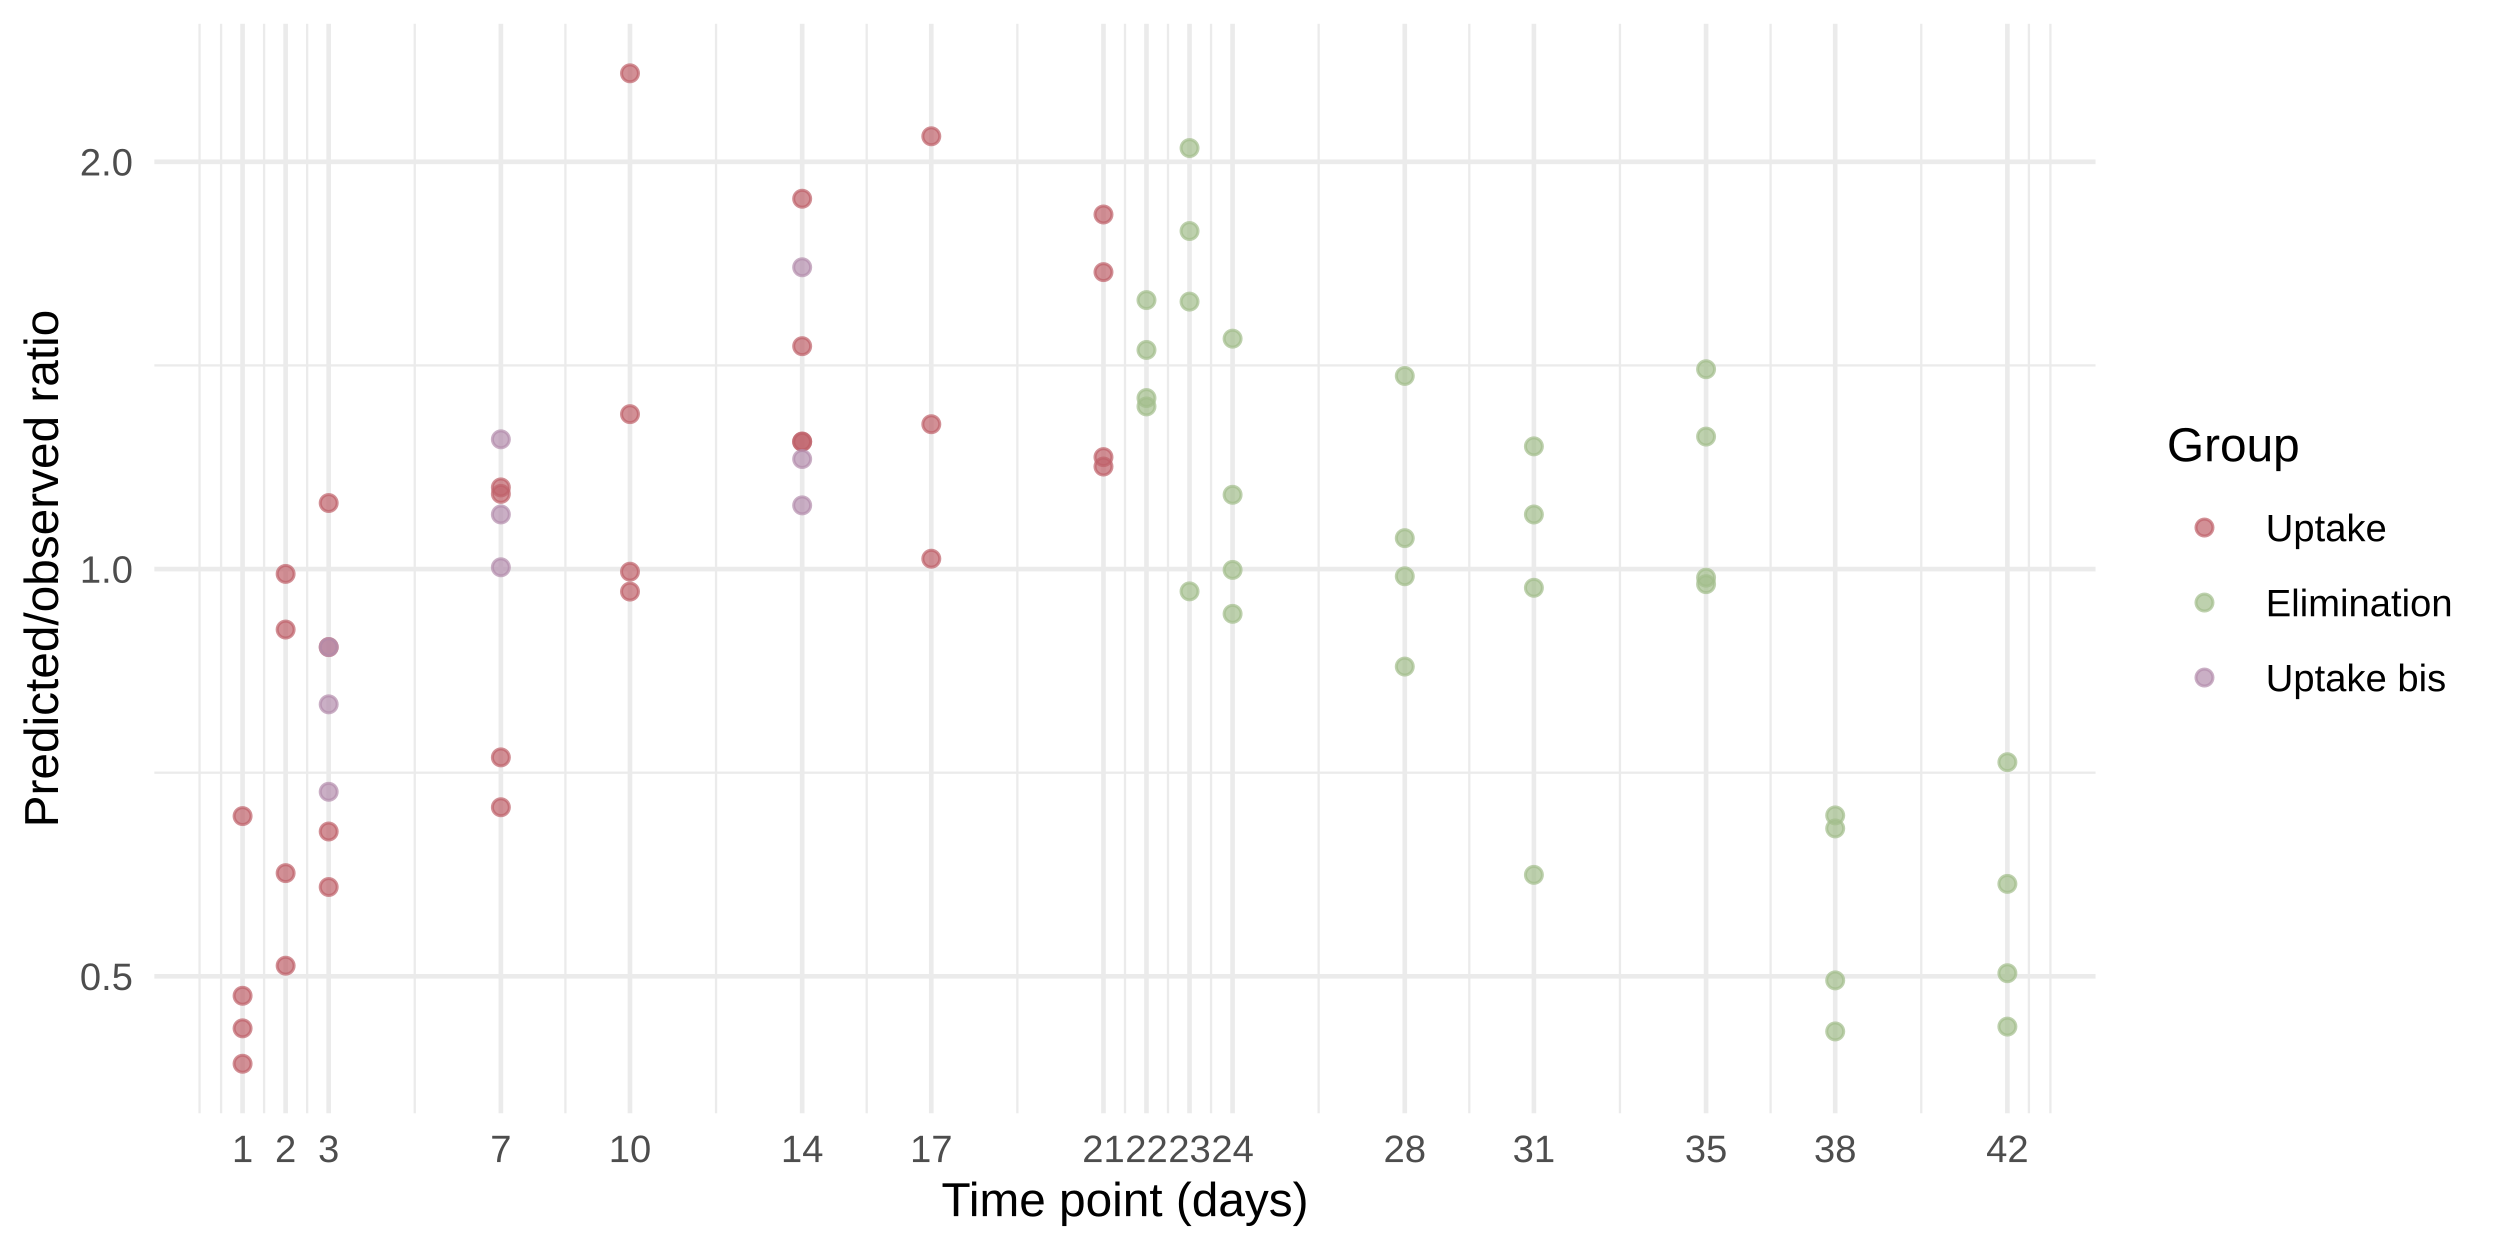
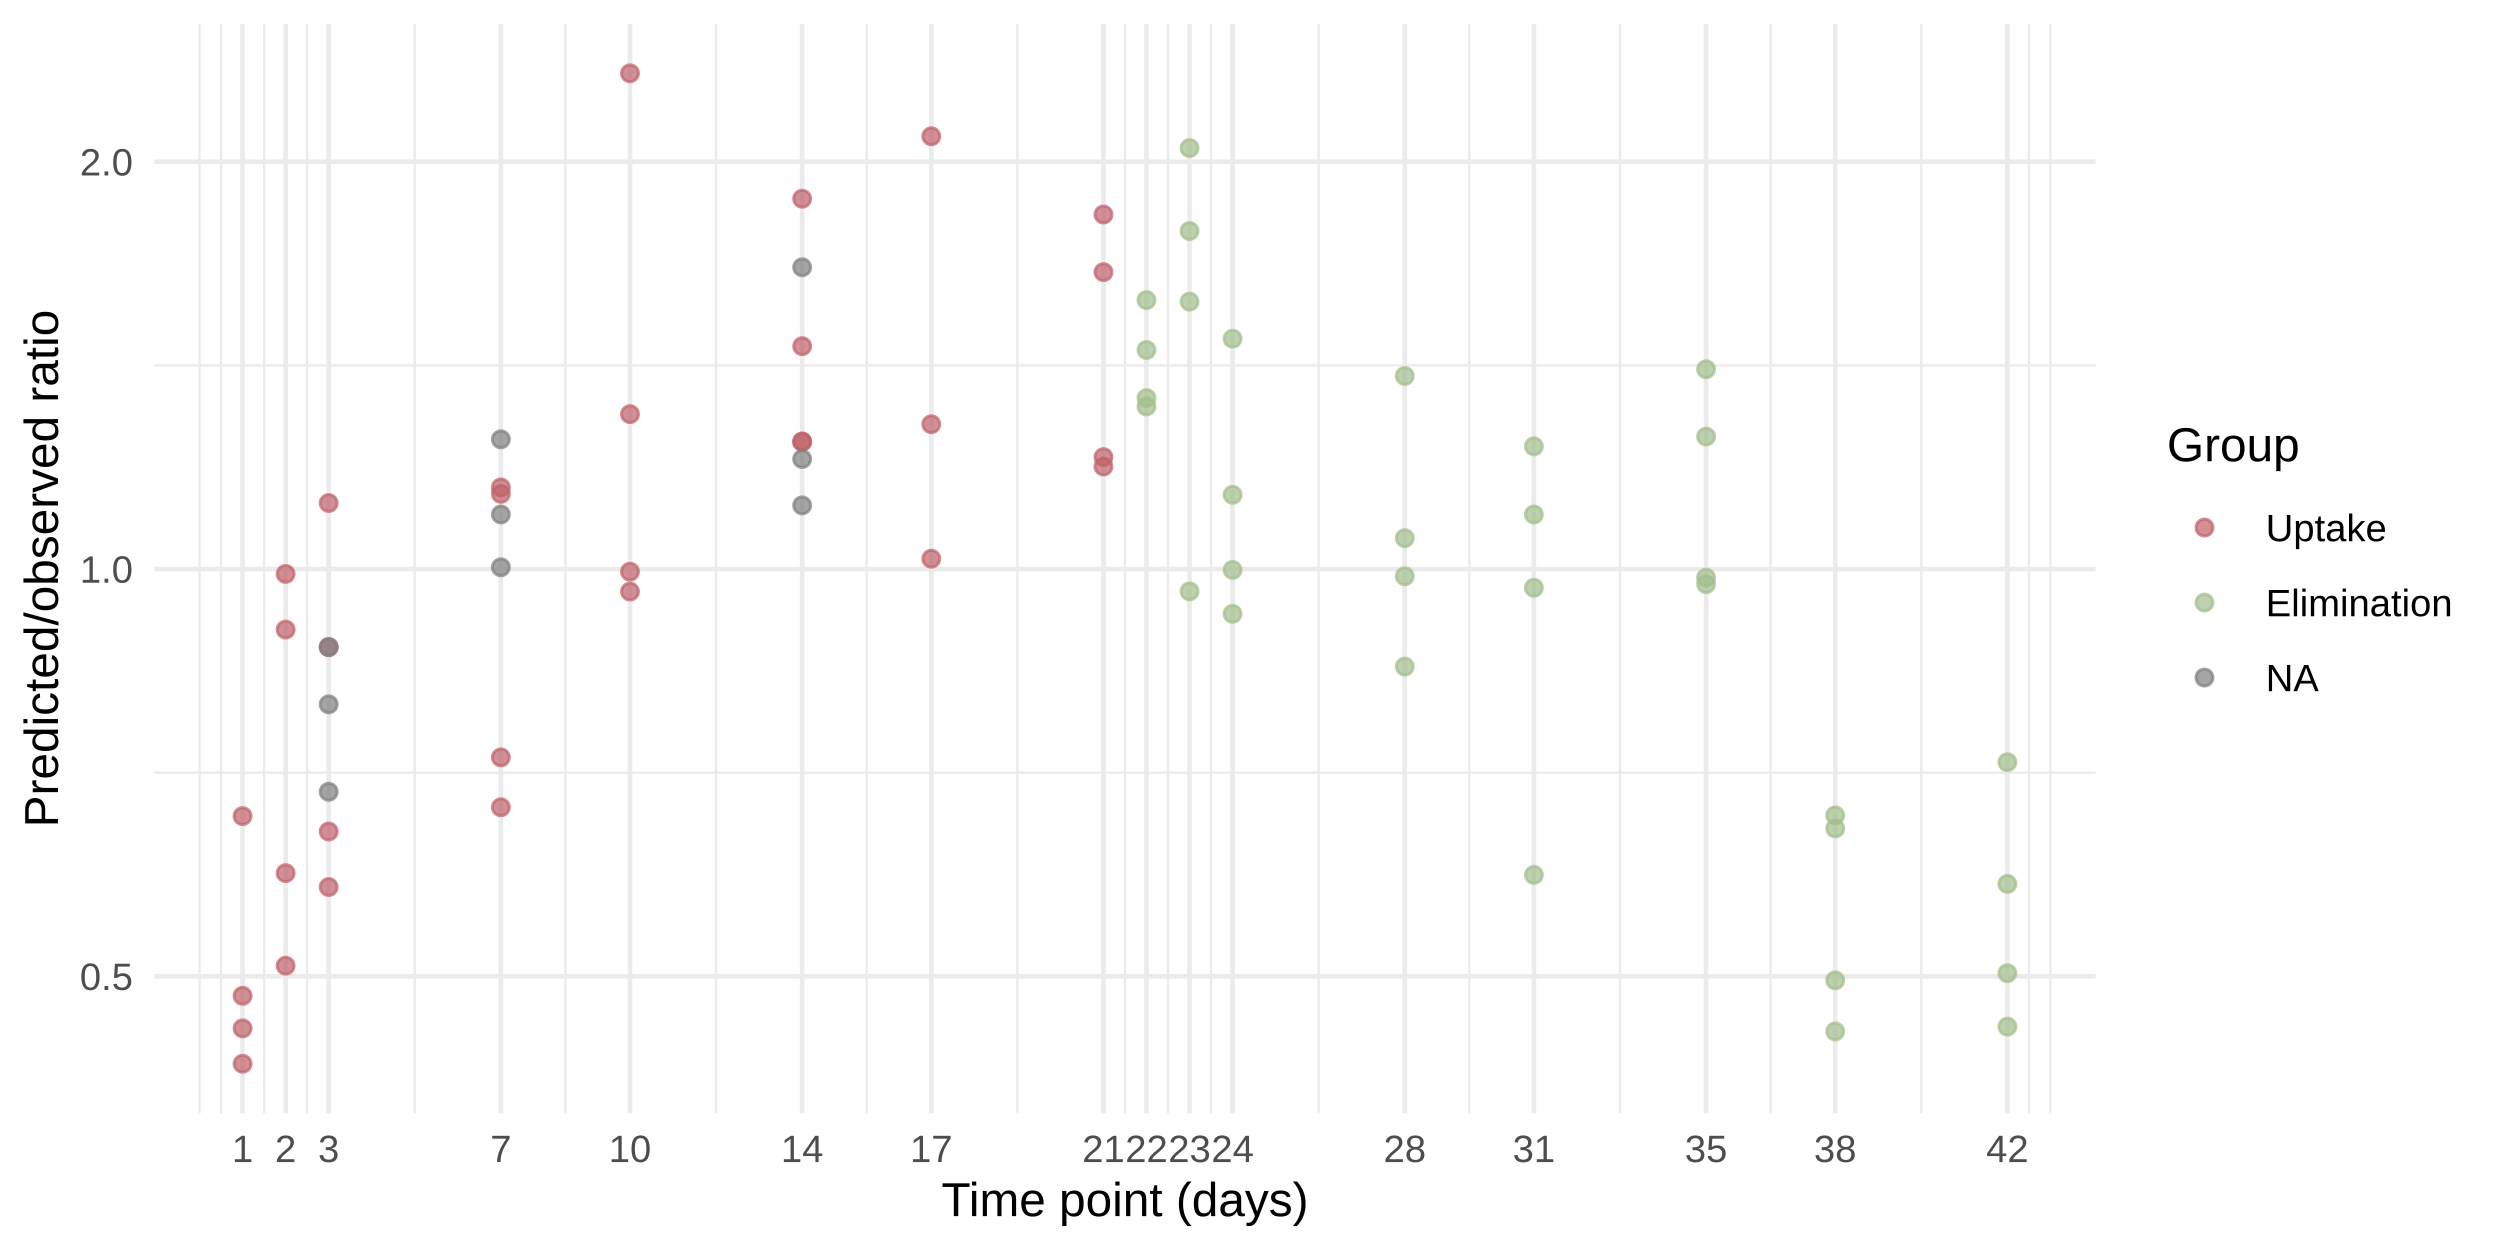
<svg xmlns="http://www.w3.org/2000/svg" width="576.00pt" height="288.00pt" viewBox="0 0 576.00 288.00">
  <g class="svglite">
    <defs>
      <style type="text/css">
    .svglite line, .svglite polyline, .svglite polygon, .svglite path, .svglite rect, .svglite circle {
      fill: none;
      stroke: #000000;
      stroke-linecap: round;
      stroke-linejoin: round;
      stroke-miterlimit: 10.00;
    }
    .svglite text {
      white-space: pre;
    }
    .svglite g.glyphgroup path {
      fill: inherit;
      stroke: none;
    }
  </style>
    </defs>
    <rect width="100%" height="100%" style="stroke: none; fill: #FFFFFF;" />
    <defs>
      <clipPath id="cpMC4wMHw1NzYuMDB8MC4wMHwyODguMDA=">
        <rect x="0.00" y="0.00" width="576.00" height="288.00" />
      </clipPath>
    </defs>
    <g clip-path="url(#cpMC4wMHw1NzYuMDB8MC4wMHwyODguMDA=)">
      <rect x="-0" y="0.00" width="576.00" height="288.00" style="stroke-width: 1.07; stroke: none; fill: #FFFFFF;" />
    </g>
    <defs>
      <clipPath id="cpMzUuNTZ8NDgyLjgzfDUuNDh8MjU2LjUw">
        <rect x="35.56" y="5.48" width="447.26" height="251.02" />
      </clipPath>
    </defs>
    <g clip-path="url(#cpMzUuNTZ8NDgyLjgzfDUuNDh8MjU2LjUw)">
      <polyline points="35.56,178.03 482.83,178.03 " style="stroke-width: 0.53; stroke: #EBEBEB; stroke-linecap: butt;" />
      <polyline points="35.56,84.19 482.83,84.19 " style="stroke-width: 0.53; stroke: #EBEBEB; stroke-linecap: butt;" />
      <polyline points="45.98,256.50 45.98,5.48 " style="stroke-width: 0.53; stroke: #EBEBEB; stroke-linecap: butt;" />
      <polyline points="50.94,256.50 50.94,5.48 " style="stroke-width: 0.53; stroke: #EBEBEB; stroke-linecap: butt;" />
      <polyline points="60.85,256.50 60.85,5.48 " style="stroke-width: 0.53; stroke: #EBEBEB; stroke-linecap: butt;" />
      <polyline points="70.77,256.50 70.77,5.48 " style="stroke-width: 0.53; stroke: #EBEBEB; stroke-linecap: butt;" />
      <polyline points="95.56,256.50 95.56,5.48 " style="stroke-width: 0.53; stroke: #EBEBEB; stroke-linecap: butt;" />
      <polyline points="130.27,256.50 130.27,5.48 " style="stroke-width: 0.53; stroke: #EBEBEB; stroke-linecap: butt;" />
      <polyline points="164.98,256.50 164.98,5.48 " style="stroke-width: 0.53; stroke: #EBEBEB; stroke-linecap: butt;" />
      <polyline points="199.69,256.50 199.69,5.48 " style="stroke-width: 0.53; stroke: #EBEBEB; stroke-linecap: butt;" />
      <polyline points="234.40,256.50 234.40,5.48 " style="stroke-width: 0.53; stroke: #EBEBEB; stroke-linecap: butt;" />
      <polyline points="259.20,256.50 259.20,5.48 " style="stroke-width: 0.53; stroke: #EBEBEB; stroke-linecap: butt;" />
      <polyline points="269.11,256.50 269.11,5.48 " style="stroke-width: 0.53; stroke: #EBEBEB; stroke-linecap: butt;" />
      <polyline points="279.03,256.50 279.03,5.48 " style="stroke-width: 0.53; stroke: #EBEBEB; stroke-linecap: butt;" />
      <polyline points="303.82,256.50 303.82,5.48 " style="stroke-width: 0.53; stroke: #EBEBEB; stroke-linecap: butt;" />
      <polyline points="338.53,256.50 338.53,5.48 " style="stroke-width: 0.53; stroke: #EBEBEB; stroke-linecap: butt;" />
      <polyline points="373.24,256.50 373.24,5.48 " style="stroke-width: 0.53; stroke: #EBEBEB; stroke-linecap: butt;" />
      <polyline points="407.95,256.50 407.95,5.48 " style="stroke-width: 0.53; stroke: #EBEBEB; stroke-linecap: butt;" />
      <polyline points="442.66,256.50 442.66,5.48 " style="stroke-width: 0.53; stroke: #EBEBEB; stroke-linecap: butt;" />
      <polyline points="467.46,256.50 467.46,5.48 " style="stroke-width: 0.53; stroke: #EBEBEB; stroke-linecap: butt;" />
      <polyline points="472.41,256.50 472.41,5.48 " style="stroke-width: 0.53; stroke: #EBEBEB; stroke-linecap: butt;" />
      <polyline points="35.56,224.94 482.83,224.94 " style="stroke-width: 1.07; stroke: #EBEBEB; stroke-linecap: butt;" />
      <polyline points="35.56,131.11 482.83,131.11 " style="stroke-width: 1.07; stroke: #EBEBEB; stroke-linecap: butt;" />
      <polyline points="35.56,37.28 482.83,37.28 " style="stroke-width: 1.07; stroke: #EBEBEB; stroke-linecap: butt;" />
      <polyline points="55.89,256.50 55.89,5.48 " style="stroke-width: 1.07; stroke: #EBEBEB; stroke-linecap: butt;" />
      <polyline points="65.81,256.50 65.81,5.48 " style="stroke-width: 1.07; stroke: #EBEBEB; stroke-linecap: butt;" />
      <polyline points="75.73,256.50 75.73,5.48 " style="stroke-width: 1.07; stroke: #EBEBEB; stroke-linecap: butt;" />
      <polyline points="115.40,256.50 115.40,5.48 " style="stroke-width: 1.07; stroke: #EBEBEB; stroke-linecap: butt;" />
      <polyline points="145.15,256.50 145.15,5.48 " style="stroke-width: 1.07; stroke: #EBEBEB; stroke-linecap: butt;" />
      <polyline points="184.82,256.50 184.82,5.48 " style="stroke-width: 1.07; stroke: #EBEBEB; stroke-linecap: butt;" />
      <polyline points="214.57,256.50 214.57,5.48 " style="stroke-width: 1.07; stroke: #EBEBEB; stroke-linecap: butt;" />
      <polyline points="254.24,256.50 254.24,5.48 " style="stroke-width: 1.07; stroke: #EBEBEB; stroke-linecap: butt;" />
      <polyline points="264.15,256.50 264.15,5.48 " style="stroke-width: 1.07; stroke: #EBEBEB; stroke-linecap: butt;" />
      <polyline points="274.07,256.50 274.07,5.48 " style="stroke-width: 1.07; stroke: #EBEBEB; stroke-linecap: butt;" />
      <polyline points="283.99,256.50 283.99,5.48 " style="stroke-width: 1.07; stroke: #EBEBEB; stroke-linecap: butt;" />
      <polyline points="323.66,256.50 323.66,5.48 " style="stroke-width: 1.07; stroke: #EBEBEB; stroke-linecap: butt;" />
      <polyline points="353.41,256.50 353.41,5.48 " style="stroke-width: 1.07; stroke: #EBEBEB; stroke-linecap: butt;" />
      <polyline points="393.08,256.50 393.08,5.48 " style="stroke-width: 1.07; stroke: #EBEBEB; stroke-linecap: butt;" />
      <polyline points="422.83,256.50 422.83,5.48 " style="stroke-width: 1.07; stroke: #EBEBEB; stroke-linecap: butt;" />
      <polyline points="462.50,256.50 462.50,5.48 " style="stroke-width: 1.07; stroke: #EBEBEB; stroke-linecap: butt;" />
      <circle cx="55.89" cy="229.43" r="1.95" style="stroke-width: 0.71; stroke: #BF616A; stroke-opacity: 0.70; fill: #BF616A; fill-opacity: 0.70;" />
      <circle cx="55.89" cy="188.03" r="1.95" style="stroke-width: 0.71; stroke: #BF616A; stroke-opacity: 0.70; fill: #BF616A; fill-opacity: 0.70;" />
      <circle cx="55.89" cy="236.93" r="1.95" style="stroke-width: 0.71; stroke: #BF616A; stroke-opacity: 0.70; fill: #BF616A; fill-opacity: 0.70;" />
      <circle cx="55.89" cy="245.09" r="1.95" style="stroke-width: 0.71; stroke: #BF616A; stroke-opacity: 0.70; fill: #BF616A; fill-opacity: 0.70;" />
      <circle cx="65.81" cy="145.05" r="1.95" style="stroke-width: 0.71; stroke: #BF616A; stroke-opacity: 0.70; fill: #BF616A; fill-opacity: 0.70;" />
      <circle cx="65.81" cy="132.23" r="1.95" style="stroke-width: 0.71; stroke: #BF616A; stroke-opacity: 0.70; fill: #BF616A; fill-opacity: 0.70;" />
      <circle cx="65.81" cy="201.17" r="1.95" style="stroke-width: 0.71; stroke: #BF616A; stroke-opacity: 0.70; fill: #BF616A; fill-opacity: 0.70;" />
      <circle cx="65.81" cy="222.50" r="1.95" style="stroke-width: 0.71; stroke: #BF616A; stroke-opacity: 0.70; fill: #BF616A; fill-opacity: 0.70;" />
      <circle cx="75.73" cy="115.90" r="1.95" style="stroke-width: 0.71; stroke: #BF616A; stroke-opacity: 0.70; fill: #BF616A; fill-opacity: 0.70;" />
      <circle cx="75.73" cy="149.09" r="1.95" style="stroke-width: 0.71; stroke: #BF616A; stroke-opacity: 0.70; fill: #BF616A; fill-opacity: 0.70;" />
      <circle cx="75.73" cy="204.37" r="1.95" style="stroke-width: 0.71; stroke: #BF616A; stroke-opacity: 0.70; fill: #BF616A; fill-opacity: 0.70;" />
      <circle cx="75.73" cy="191.58" r="1.95" style="stroke-width: 0.71; stroke: #BF616A; stroke-opacity: 0.70; fill: #BF616A; fill-opacity: 0.70;" />
      <circle cx="115.40" cy="112.30" r="1.95" style="stroke-width: 0.71; stroke: #BF616A; stroke-opacity: 0.70; fill: #BF616A; fill-opacity: 0.70;" />
      <circle cx="115.40" cy="113.79" r="1.95" style="stroke-width: 0.71; stroke: #BF616A; stroke-opacity: 0.70; fill: #BF616A; fill-opacity: 0.70;" />
      <circle cx="115.40" cy="174.50" r="1.95" style="stroke-width: 0.71; stroke: #BF616A; stroke-opacity: 0.70; fill: #BF616A; fill-opacity: 0.70;" />
      <circle cx="115.40" cy="185.99" r="1.95" style="stroke-width: 0.71; stroke: #BF616A; stroke-opacity: 0.70; fill: #BF616A; fill-opacity: 0.70;" />
      <circle cx="145.15" cy="95.42" r="1.95" style="stroke-width: 0.71; stroke: #BF616A; stroke-opacity: 0.70; fill: #BF616A; fill-opacity: 0.70;" />
      <circle cx="145.15" cy="16.89" r="1.95" style="stroke-width: 0.71; stroke: #BF616A; stroke-opacity: 0.70; fill: #BF616A; fill-opacity: 0.70;" />
      <circle cx="145.15" cy="136.30" r="1.95" style="stroke-width: 0.71; stroke: #BF616A; stroke-opacity: 0.70; fill: #BF616A; fill-opacity: 0.70;" />
      <circle cx="145.15" cy="131.72" r="1.95" style="stroke-width: 0.71; stroke: #BF616A; stroke-opacity: 0.70; fill: #BF616A; fill-opacity: 0.70;" />
      <circle cx="184.82" cy="79.76" r="1.95" style="stroke-width: 0.71; stroke: #BF616A; stroke-opacity: 0.70; fill: #BF616A; fill-opacity: 0.70;" />
      <circle cx="184.82" cy="45.79" r="1.95" style="stroke-width: 0.71; stroke: #BF616A; stroke-opacity: 0.70; fill: #BF616A; fill-opacity: 0.70;" />
      <circle cx="184.82" cy="101.80" r="1.95" style="stroke-width: 0.71; stroke: #BF616A; stroke-opacity: 0.70; fill: #BF616A; fill-opacity: 0.70;" />
      <circle cx="184.82" cy="101.72" r="1.95" style="stroke-width: 0.71; stroke: #BF616A; stroke-opacity: 0.70; fill: #BF616A; fill-opacity: 0.70;" />
      <circle cx="214.57" cy="31.40" r="1.95" style="stroke-width: 0.71; stroke: #BF616A; stroke-opacity: 0.70; fill: #BF616A; fill-opacity: 0.70;" />
      <circle cx="214.57" cy="128.73" r="1.95" style="stroke-width: 0.71; stroke: #BF616A; stroke-opacity: 0.70; fill: #BF616A; fill-opacity: 0.70;" />
      <circle cx="214.57" cy="97.74" r="1.95" style="stroke-width: 0.71; stroke: #BF616A; stroke-opacity: 0.70; fill: #BF616A; fill-opacity: 0.70;" />
      <circle cx="254.24" cy="49.42" r="1.95" style="stroke-width: 0.71; stroke: #BF616A; stroke-opacity: 0.70; fill: #BF616A; fill-opacity: 0.70;" />
      <circle cx="254.24" cy="105.32" r="1.95" style="stroke-width: 0.71; stroke: #BF616A; stroke-opacity: 0.70; fill: #BF616A; fill-opacity: 0.70;" />
      <circle cx="254.24" cy="62.70" r="1.95" style="stroke-width: 0.71; stroke: #BF616A; stroke-opacity: 0.70; fill: #BF616A; fill-opacity: 0.70;" />
      <circle cx="254.24" cy="107.49" r="1.95" style="stroke-width: 0.71; stroke: #BF616A; stroke-opacity: 0.70; fill: #BF616A; fill-opacity: 0.70;" />
      <circle cx="264.15" cy="80.63" r="1.95" style="stroke-width: 0.71; stroke: #A3BE8C; stroke-opacity: 0.70; fill: #A3BE8C; fill-opacity: 0.70;" />
      <circle cx="264.15" cy="91.71" r="1.95" style="stroke-width: 0.71; stroke: #A3BE8C; stroke-opacity: 0.70; fill: #A3BE8C; fill-opacity: 0.70;" />
      <circle cx="264.15" cy="93.64" r="1.95" style="stroke-width: 0.71; stroke: #A3BE8C; stroke-opacity: 0.70; fill: #A3BE8C; fill-opacity: 0.70;" />
      <circle cx="264.15" cy="69.14" r="1.95" style="stroke-width: 0.71; stroke: #A3BE8C; stroke-opacity: 0.70; fill: #A3BE8C; fill-opacity: 0.70;" />
      <circle cx="274.07" cy="136.25" r="1.95" style="stroke-width: 0.71; stroke: #A3BE8C; stroke-opacity: 0.70; fill: #A3BE8C; fill-opacity: 0.70;" />
      <circle cx="274.07" cy="69.49" r="1.95" style="stroke-width: 0.71; stroke: #A3BE8C; stroke-opacity: 0.70; fill: #A3BE8C; fill-opacity: 0.70;" />
      <circle cx="274.07" cy="34.11" r="1.95" style="stroke-width: 0.71; stroke: #A3BE8C; stroke-opacity: 0.70; fill: #A3BE8C; fill-opacity: 0.70;" />
      <circle cx="274.07" cy="53.23" r="1.95" style="stroke-width: 0.71; stroke: #A3BE8C; stroke-opacity: 0.70; fill: #A3BE8C; fill-opacity: 0.70;" />
      <circle cx="283.99" cy="78.03" r="1.95" style="stroke-width: 0.71; stroke: #A3BE8C; stroke-opacity: 0.70; fill: #A3BE8C; fill-opacity: 0.70;" />
      <circle cx="283.99" cy="131.31" r="1.95" style="stroke-width: 0.71; stroke: #A3BE8C; stroke-opacity: 0.70; fill: #A3BE8C; fill-opacity: 0.70;" />
      <circle cx="283.99" cy="114.00" r="1.95" style="stroke-width: 0.71; stroke: #A3BE8C; stroke-opacity: 0.70; fill: #A3BE8C; fill-opacity: 0.70;" />
      <circle cx="283.99" cy="141.43" r="1.95" style="stroke-width: 0.71; stroke: #A3BE8C; stroke-opacity: 0.70; fill: #A3BE8C; fill-opacity: 0.70;" />
      <circle cx="323.66" cy="153.58" r="1.95" style="stroke-width: 0.71; stroke: #A3BE8C; stroke-opacity: 0.70; fill: #A3BE8C; fill-opacity: 0.70;" />
      <circle cx="323.66" cy="86.62" r="1.95" style="stroke-width: 0.71; stroke: #A3BE8C; stroke-opacity: 0.70; fill: #A3BE8C; fill-opacity: 0.70;" />
      <circle cx="323.66" cy="123.99" r="1.95" style="stroke-width: 0.71; stroke: #A3BE8C; stroke-opacity: 0.70; fill: #A3BE8C; fill-opacity: 0.70;" />
      <circle cx="323.66" cy="132.77" r="1.95" style="stroke-width: 0.71; stroke: #A3BE8C; stroke-opacity: 0.70; fill: #A3BE8C; fill-opacity: 0.70;" />
      <circle cx="353.41" cy="201.57" r="1.95" style="stroke-width: 0.71; stroke: #A3BE8C; stroke-opacity: 0.70; fill: #A3BE8C; fill-opacity: 0.70;" />
      <circle cx="353.41" cy="102.84" r="1.95" style="stroke-width: 0.71; stroke: #A3BE8C; stroke-opacity: 0.70; fill: #A3BE8C; fill-opacity: 0.70;" />
      <circle cx="353.41" cy="118.54" r="1.95" style="stroke-width: 0.71; stroke: #A3BE8C; stroke-opacity: 0.70; fill: #A3BE8C; fill-opacity: 0.70;" />
      <circle cx="353.41" cy="135.43" r="1.95" style="stroke-width: 0.71; stroke: #A3BE8C; stroke-opacity: 0.70; fill: #A3BE8C; fill-opacity: 0.70;" />
      <circle cx="393.08" cy="100.59" r="1.95" style="stroke-width: 0.71; stroke: #A3BE8C; stroke-opacity: 0.70; fill: #A3BE8C; fill-opacity: 0.70;" />
      <circle cx="393.08" cy="133.09" r="1.95" style="stroke-width: 0.71; stroke: #A3BE8C; stroke-opacity: 0.70; fill: #A3BE8C; fill-opacity: 0.70;" />
      <circle cx="393.08" cy="134.59" r="1.95" style="stroke-width: 0.71; stroke: #A3BE8C; stroke-opacity: 0.70; fill: #A3BE8C; fill-opacity: 0.70;" />
      <circle cx="393.08" cy="85.07" r="1.95" style="stroke-width: 0.71; stroke: #A3BE8C; stroke-opacity: 0.70; fill: #A3BE8C; fill-opacity: 0.70;" />
      <circle cx="422.83" cy="225.88" r="1.95" style="stroke-width: 0.71; stroke: #A3BE8C; stroke-opacity: 0.70; fill: #A3BE8C; fill-opacity: 0.70;" />
      <circle cx="422.83" cy="237.64" r="1.95" style="stroke-width: 0.71; stroke: #A3BE8C; stroke-opacity: 0.70; fill: #A3BE8C; fill-opacity: 0.70;" />
      <circle cx="422.83" cy="190.87" r="1.95" style="stroke-width: 0.71; stroke: #A3BE8C; stroke-opacity: 0.70; fill: #A3BE8C; fill-opacity: 0.70;" />
      <circle cx="422.83" cy="187.87" r="1.95" style="stroke-width: 0.71; stroke: #A3BE8C; stroke-opacity: 0.70; fill: #A3BE8C; fill-opacity: 0.70;" />
      <circle cx="462.50" cy="236.53" r="1.95" style="stroke-width: 0.71; stroke: #A3BE8C; stroke-opacity: 0.70; fill: #A3BE8C; fill-opacity: 0.70;" />
      <circle cx="462.50" cy="175.61" r="1.95" style="stroke-width: 0.71; stroke: #A3BE8C; stroke-opacity: 0.70; fill: #A3BE8C; fill-opacity: 0.70;" />
      <circle cx="462.50" cy="203.65" r="1.95" style="stroke-width: 0.71; stroke: #A3BE8C; stroke-opacity: 0.70; fill: #A3BE8C; fill-opacity: 0.70;" />
      <circle cx="462.50" cy="224.23" r="1.95" style="stroke-width: 0.71; stroke: #A3BE8C; stroke-opacity: 0.70; fill: #A3BE8C; fill-opacity: 0.70;" />
-       <circle cx="75.73" cy="162.28" r="1.95" style="stroke-width: 0.71; stroke: #B48EAD; stroke-opacity: 0.70; fill: #B48EAD; fill-opacity: 0.70;" />
-       <circle cx="75.73" cy="149.09" r="1.95" style="stroke-width: 0.71; stroke: #B48EAD; stroke-opacity: 0.70; fill: #B48EAD; fill-opacity: 0.70;" />
-       <circle cx="75.73" cy="182.43" r="1.95" style="stroke-width: 0.71; stroke: #B48EAD; stroke-opacity: 0.70; fill: #B48EAD; fill-opacity: 0.70;" />
-       <circle cx="115.40" cy="101.22" r="1.95" style="stroke-width: 0.71; stroke: #B48EAD; stroke-opacity: 0.70; fill: #B48EAD; fill-opacity: 0.70;" />
-       <circle cx="115.40" cy="130.70" r="1.95" style="stroke-width: 0.71; stroke: #B48EAD; stroke-opacity: 0.70; fill: #B48EAD; fill-opacity: 0.70;" />
-       <circle cx="115.40" cy="118.53" r="1.95" style="stroke-width: 0.71; stroke: #B48EAD; stroke-opacity: 0.70; fill: #B48EAD; fill-opacity: 0.70;" />
-       <circle cx="184.82" cy="116.44" r="1.95" style="stroke-width: 0.71; stroke: #B48EAD; stroke-opacity: 0.70; fill: #B48EAD; fill-opacity: 0.70;" />
-       <circle cx="184.82" cy="61.58" r="1.95" style="stroke-width: 0.71; stroke: #B48EAD; stroke-opacity: 0.70; fill: #B48EAD; fill-opacity: 0.70;" />
-       <circle cx="184.82" cy="105.76" r="1.95" style="stroke-width: 0.71; stroke: #B48EAD; stroke-opacity: 0.70; fill: #B48EAD; fill-opacity: 0.70;" />
+       <circle cx="75.73" cy="162.28" r="1.95" style="stroke-width: 0.71; stroke: #7F7F7F; stroke-opacity: 0.70; fill: #7F7F7F; fill-opacity: 0.70;" />
+       <circle cx="75.73" cy="149.09" r="1.95" style="stroke-width: 0.71; stroke: #7F7F7F; stroke-opacity: 0.70; fill: #7F7F7F; fill-opacity: 0.70;" />
+       <circle cx="75.73" cy="182.43" r="1.95" style="stroke-width: 0.71; stroke: #7F7F7F; stroke-opacity: 0.70; fill: #7F7F7F; fill-opacity: 0.70;" />
+       <circle cx="115.40" cy="101.22" r="1.95" style="stroke-width: 0.71; stroke: #7F7F7F; stroke-opacity: 0.70; fill: #7F7F7F; fill-opacity: 0.70;" />
+       <circle cx="115.40" cy="130.70" r="1.95" style="stroke-width: 0.71; stroke: #7F7F7F; stroke-opacity: 0.70; fill: #7F7F7F; fill-opacity: 0.70;" />
+       <circle cx="115.40" cy="118.53" r="1.95" style="stroke-width: 0.71; stroke: #7F7F7F; stroke-opacity: 0.70; fill: #7F7F7F; fill-opacity: 0.70;" />
+       <circle cx="184.82" cy="116.44" r="1.95" style="stroke-width: 0.71; stroke: #7F7F7F; stroke-opacity: 0.70; fill: #7F7F7F; fill-opacity: 0.70;" />
+       <circle cx="184.82" cy="61.58" r="1.95" style="stroke-width: 0.71; stroke: #7F7F7F; stroke-opacity: 0.70; fill: #7F7F7F; fill-opacity: 0.70;" />
+       <circle cx="184.82" cy="105.76" r="1.95" style="stroke-width: 0.71; stroke: #7F7F7F; stroke-opacity: 0.70; fill: #7F7F7F; fill-opacity: 0.70;" />
    </g>
    <g clip-path="url(#cpMC4wMHw1NzYuMDB8MC4wMHwyODguMDA=)">
      <text x="30.63" y="228.09" text-anchor="end" style="font-size: 8.80px;fill: #4D4D4D; font-family: &quot;Arial&quot;;" textLength="12.22px" lengthAdjust="spacingAndGlyphs">0.5</text>
      <text x="30.63" y="134.26" text-anchor="end" style="font-size: 8.80px;fill: #4D4D4D; font-family: &quot;Arial&quot;;" textLength="12.22px" lengthAdjust="spacingAndGlyphs">1.0</text>
      <text x="30.63" y="40.43" text-anchor="end" style="font-size: 8.80px;fill: #4D4D4D; font-family: &quot;Arial&quot;;" textLength="12.22px" lengthAdjust="spacingAndGlyphs">2.0</text>
      <text x="55.89" y="267.74" text-anchor="middle" style="font-size: 8.80px;fill: #4D4D4D; font-family: &quot;Arial&quot;;" textLength="4.89px" lengthAdjust="spacingAndGlyphs">1</text>
      <text x="65.81" y="267.74" text-anchor="middle" style="font-size: 8.80px;fill: #4D4D4D; font-family: &quot;Arial&quot;;" textLength="4.89px" lengthAdjust="spacingAndGlyphs">2</text>
      <text x="75.73" y="267.74" text-anchor="middle" style="font-size: 8.80px;fill: #4D4D4D; font-family: &quot;Arial&quot;;" textLength="4.89px" lengthAdjust="spacingAndGlyphs">3</text>
      <text x="115.40" y="267.74" text-anchor="middle" style="font-size: 8.80px;fill: #4D4D4D; font-family: &quot;Arial&quot;;" textLength="4.89px" lengthAdjust="spacingAndGlyphs">7</text>
      <text x="145.15" y="267.74" text-anchor="middle" style="font-size: 8.80px;fill: #4D4D4D; font-family: &quot;Arial&quot;;" textLength="9.78px" lengthAdjust="spacingAndGlyphs">10</text>
      <text x="184.82" y="267.74" text-anchor="middle" style="font-size: 8.80px;fill: #4D4D4D; font-family: &quot;Arial&quot;;" textLength="9.78px" lengthAdjust="spacingAndGlyphs">14</text>
      <text x="214.57" y="267.74" text-anchor="middle" style="font-size: 8.80px;fill: #4D4D4D; font-family: &quot;Arial&quot;;" textLength="9.78px" lengthAdjust="spacingAndGlyphs">17</text>
      <text x="254.24" y="267.74" text-anchor="middle" style="font-size: 8.80px;fill: #4D4D4D; font-family: &quot;Arial&quot;;" textLength="9.78px" lengthAdjust="spacingAndGlyphs">21</text>
      <text x="264.15" y="267.74" text-anchor="middle" style="font-size: 8.80px;fill: #4D4D4D; font-family: &quot;Arial&quot;;" textLength="9.78px" lengthAdjust="spacingAndGlyphs">22</text>
      <text x="274.07" y="267.74" text-anchor="middle" style="font-size: 8.80px;fill: #4D4D4D; font-family: &quot;Arial&quot;;" textLength="9.78px" lengthAdjust="spacingAndGlyphs">23</text>
      <text x="283.99" y="267.74" text-anchor="middle" style="font-size: 8.80px;fill: #4D4D4D; font-family: &quot;Arial&quot;;" textLength="9.78px" lengthAdjust="spacingAndGlyphs">24</text>
      <text x="323.66" y="267.74" text-anchor="middle" style="font-size: 8.80px;fill: #4D4D4D; font-family: &quot;Arial&quot;;" textLength="9.78px" lengthAdjust="spacingAndGlyphs">28</text>
      <text x="353.41" y="267.74" text-anchor="middle" style="font-size: 8.80px;fill: #4D4D4D; font-family: &quot;Arial&quot;;" textLength="9.78px" lengthAdjust="spacingAndGlyphs">31</text>
      <text x="393.08" y="267.74" text-anchor="middle" style="font-size: 8.80px;fill: #4D4D4D; font-family: &quot;Arial&quot;;" textLength="9.78px" lengthAdjust="spacingAndGlyphs">35</text>
      <text x="422.83" y="267.74" text-anchor="middle" style="font-size: 8.80px;fill: #4D4D4D; font-family: &quot;Arial&quot;;" textLength="9.78px" lengthAdjust="spacingAndGlyphs">38</text>
      <text x="462.50" y="267.74" text-anchor="middle" style="font-size: 8.80px;fill: #4D4D4D; font-family: &quot;Arial&quot;;" textLength="9.78px" lengthAdjust="spacingAndGlyphs">42</text>
      <text x="259.20" y="280.20" text-anchor="middle" style="font-size: 11.00px; font-family: &quot;Arial&quot;;" textLength="84.59px" lengthAdjust="spacingAndGlyphs">Time point (days)</text>
      <text transform="translate(13.36,130.99) rotate(-90)" text-anchor="middle" style="font-size: 11.00px; font-family: &quot;Arial&quot;;" textLength="119.31px" lengthAdjust="spacingAndGlyphs">Predicted/observed ratio</text>
      <text x="499.27" y="106.27" style="font-size: 11.00px; font-family: &quot;Arial&quot;;" textLength="30.59px" lengthAdjust="spacingAndGlyphs">Group</text>
      <circle cx="507.91" cy="121.55" r="1.95" style="stroke-width: 0.71; stroke: #BF616A; stroke-opacity: 0.70; fill: #BF616A; fill-opacity: 0.70;" />
      <circle cx="507.91" cy="138.83" r="1.95" style="stroke-width: 0.71; stroke: #A3BE8C; stroke-opacity: 0.70; fill: #A3BE8C; fill-opacity: 0.70;" />
-       <circle cx="507.91" cy="156.11" r="1.95" style="stroke-width: 0.71; stroke: #B48EAD; stroke-opacity: 0.70; fill: #B48EAD; fill-opacity: 0.70;" />
+       <circle cx="507.91" cy="156.11" r="1.95" style="stroke-width: 0.71; stroke: #7F7F7F; stroke-opacity: 0.70; fill: #7F7F7F; fill-opacity: 0.70;" />
      <text x="522.03" y="124.70" style="font-size: 8.80px; font-family: &quot;Arial&quot;;" textLength="27.88px" lengthAdjust="spacingAndGlyphs">Uptake</text>
      <text x="522.03" y="141.98" style="font-size: 8.80px; font-family: &quot;Arial&quot;;" textLength="43.02px" lengthAdjust="spacingAndGlyphs">Elimination</text>
-       <text x="522.03" y="159.26" style="font-size: 8.80px; font-family: &quot;Arial&quot;;" textLength="41.56px" lengthAdjust="spacingAndGlyphs">Uptake bis</text>
+       <text x="522.03" y="159.26" style="font-size: 8.80px; font-family: &quot;Arial&quot;;" textLength="12.23px" lengthAdjust="spacingAndGlyphs">NA</text>
    </g>
  </g>
</svg>
